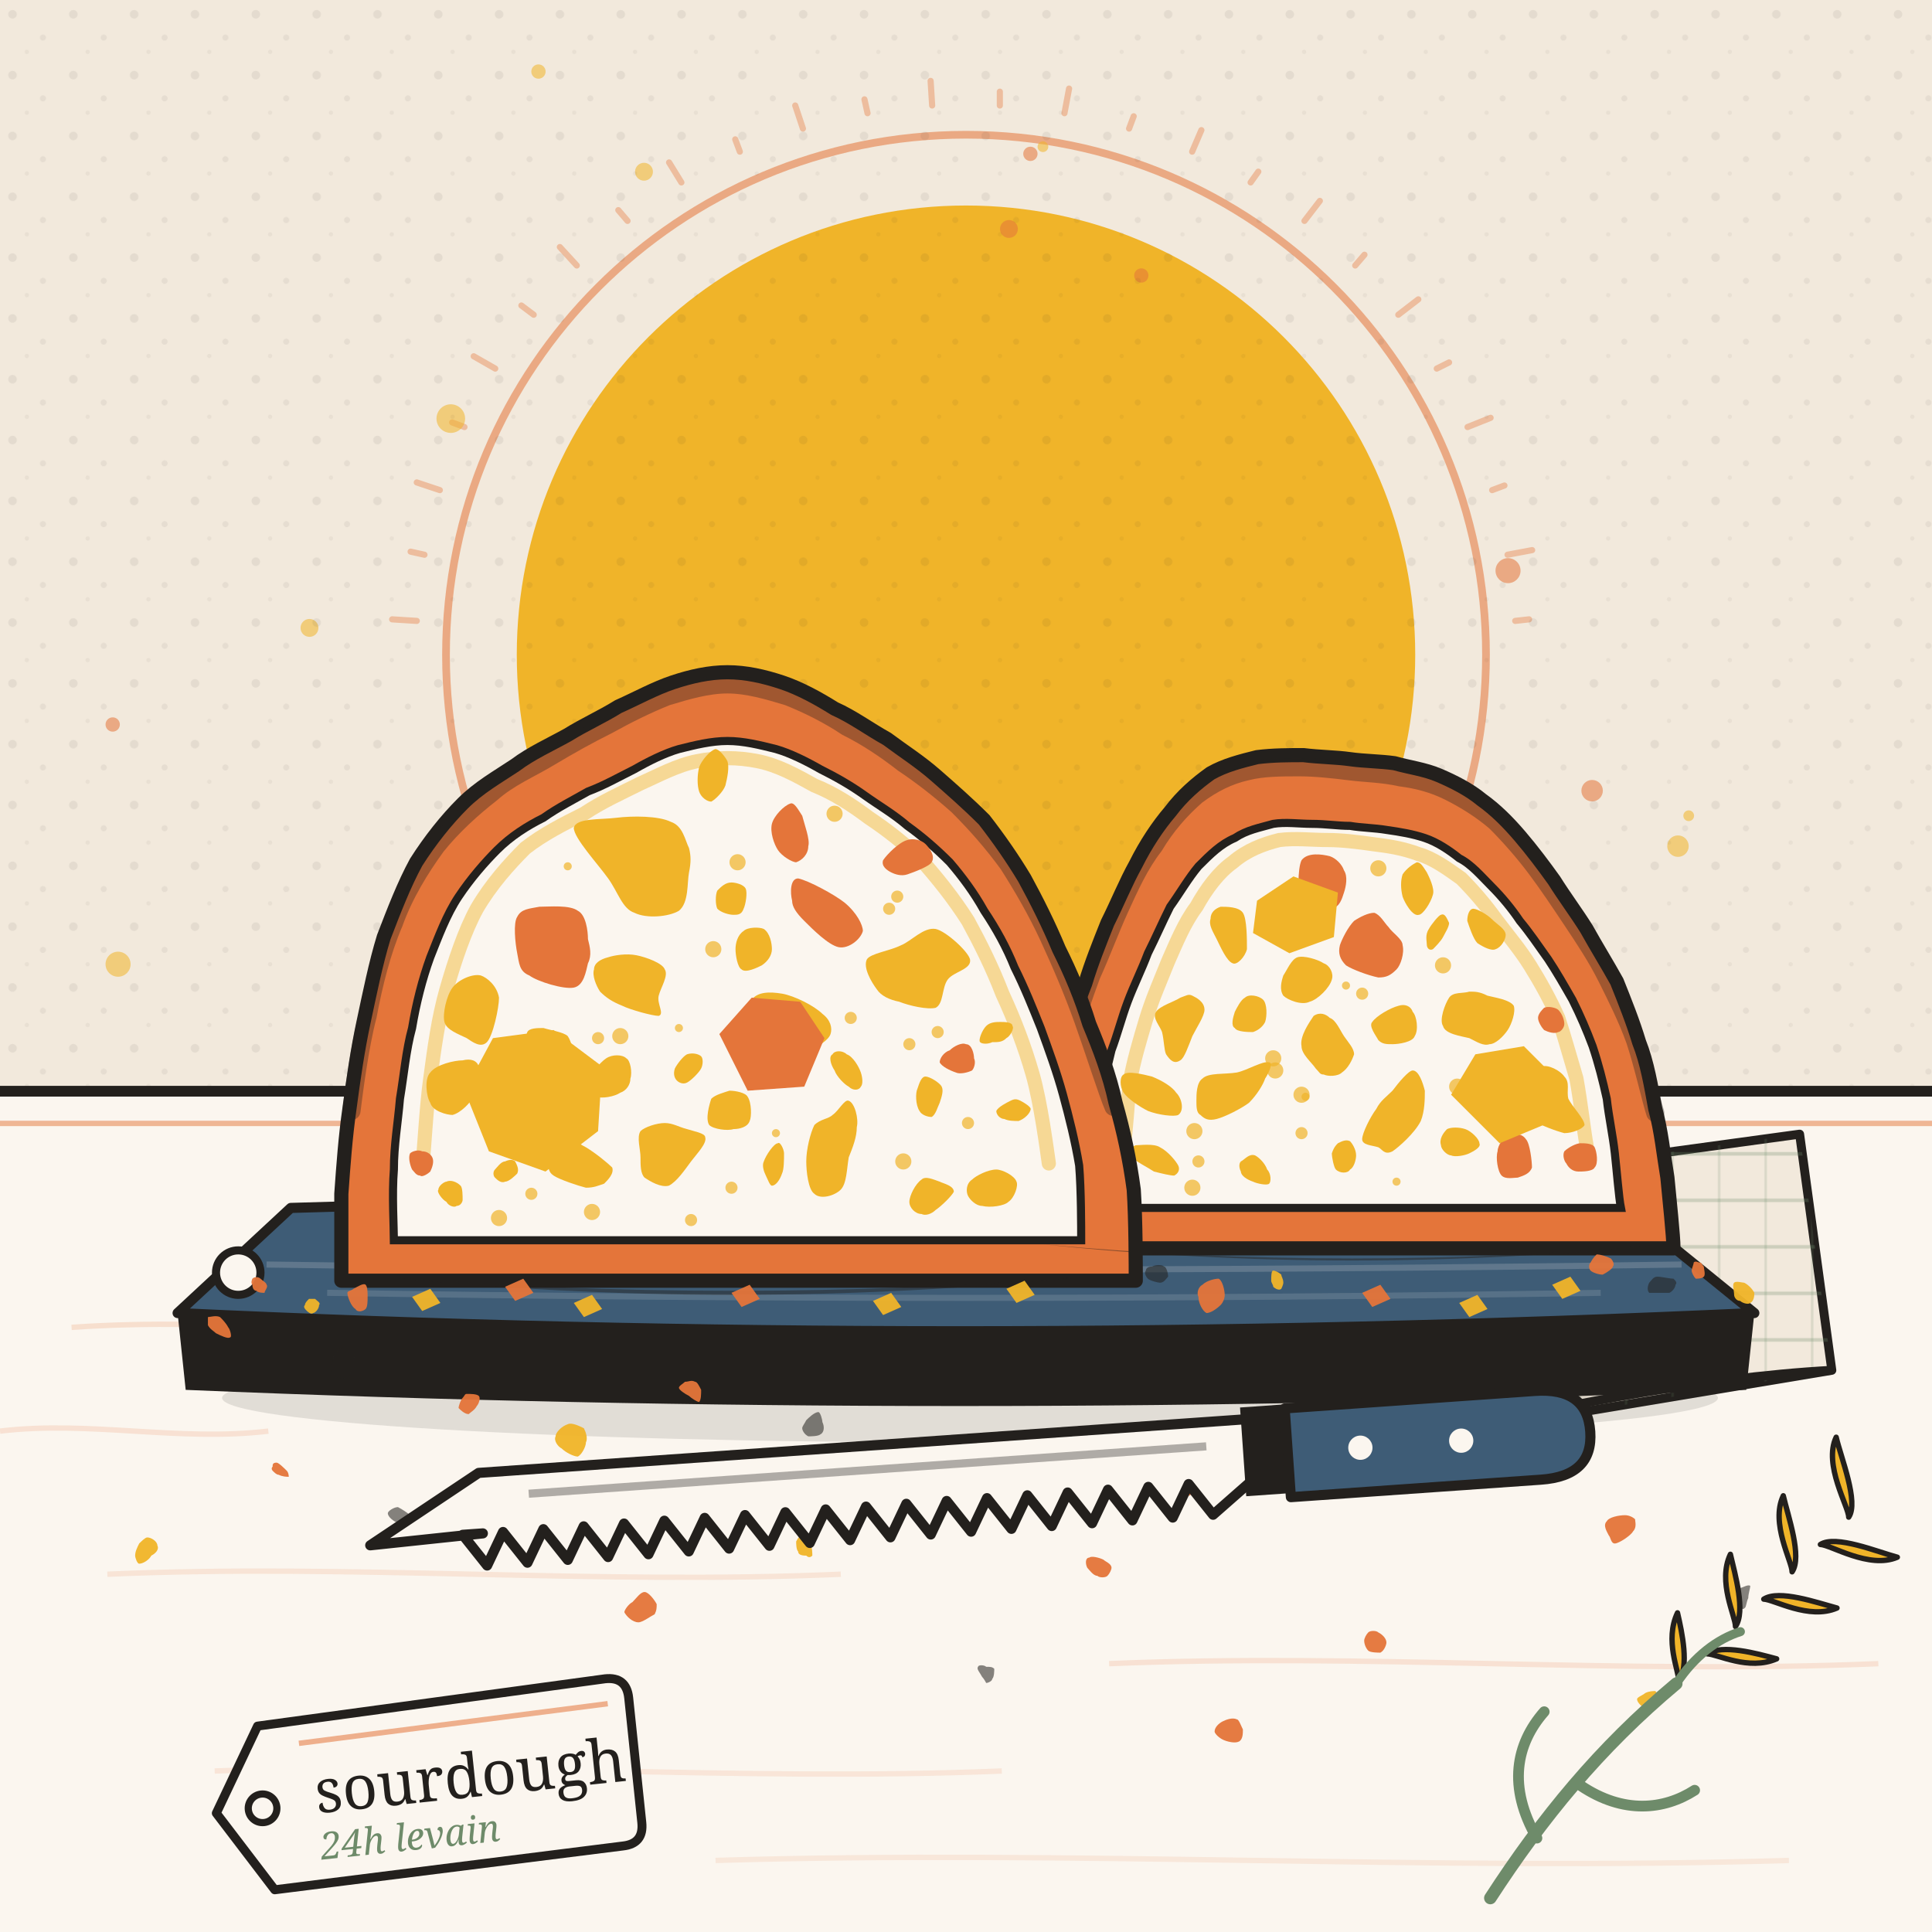
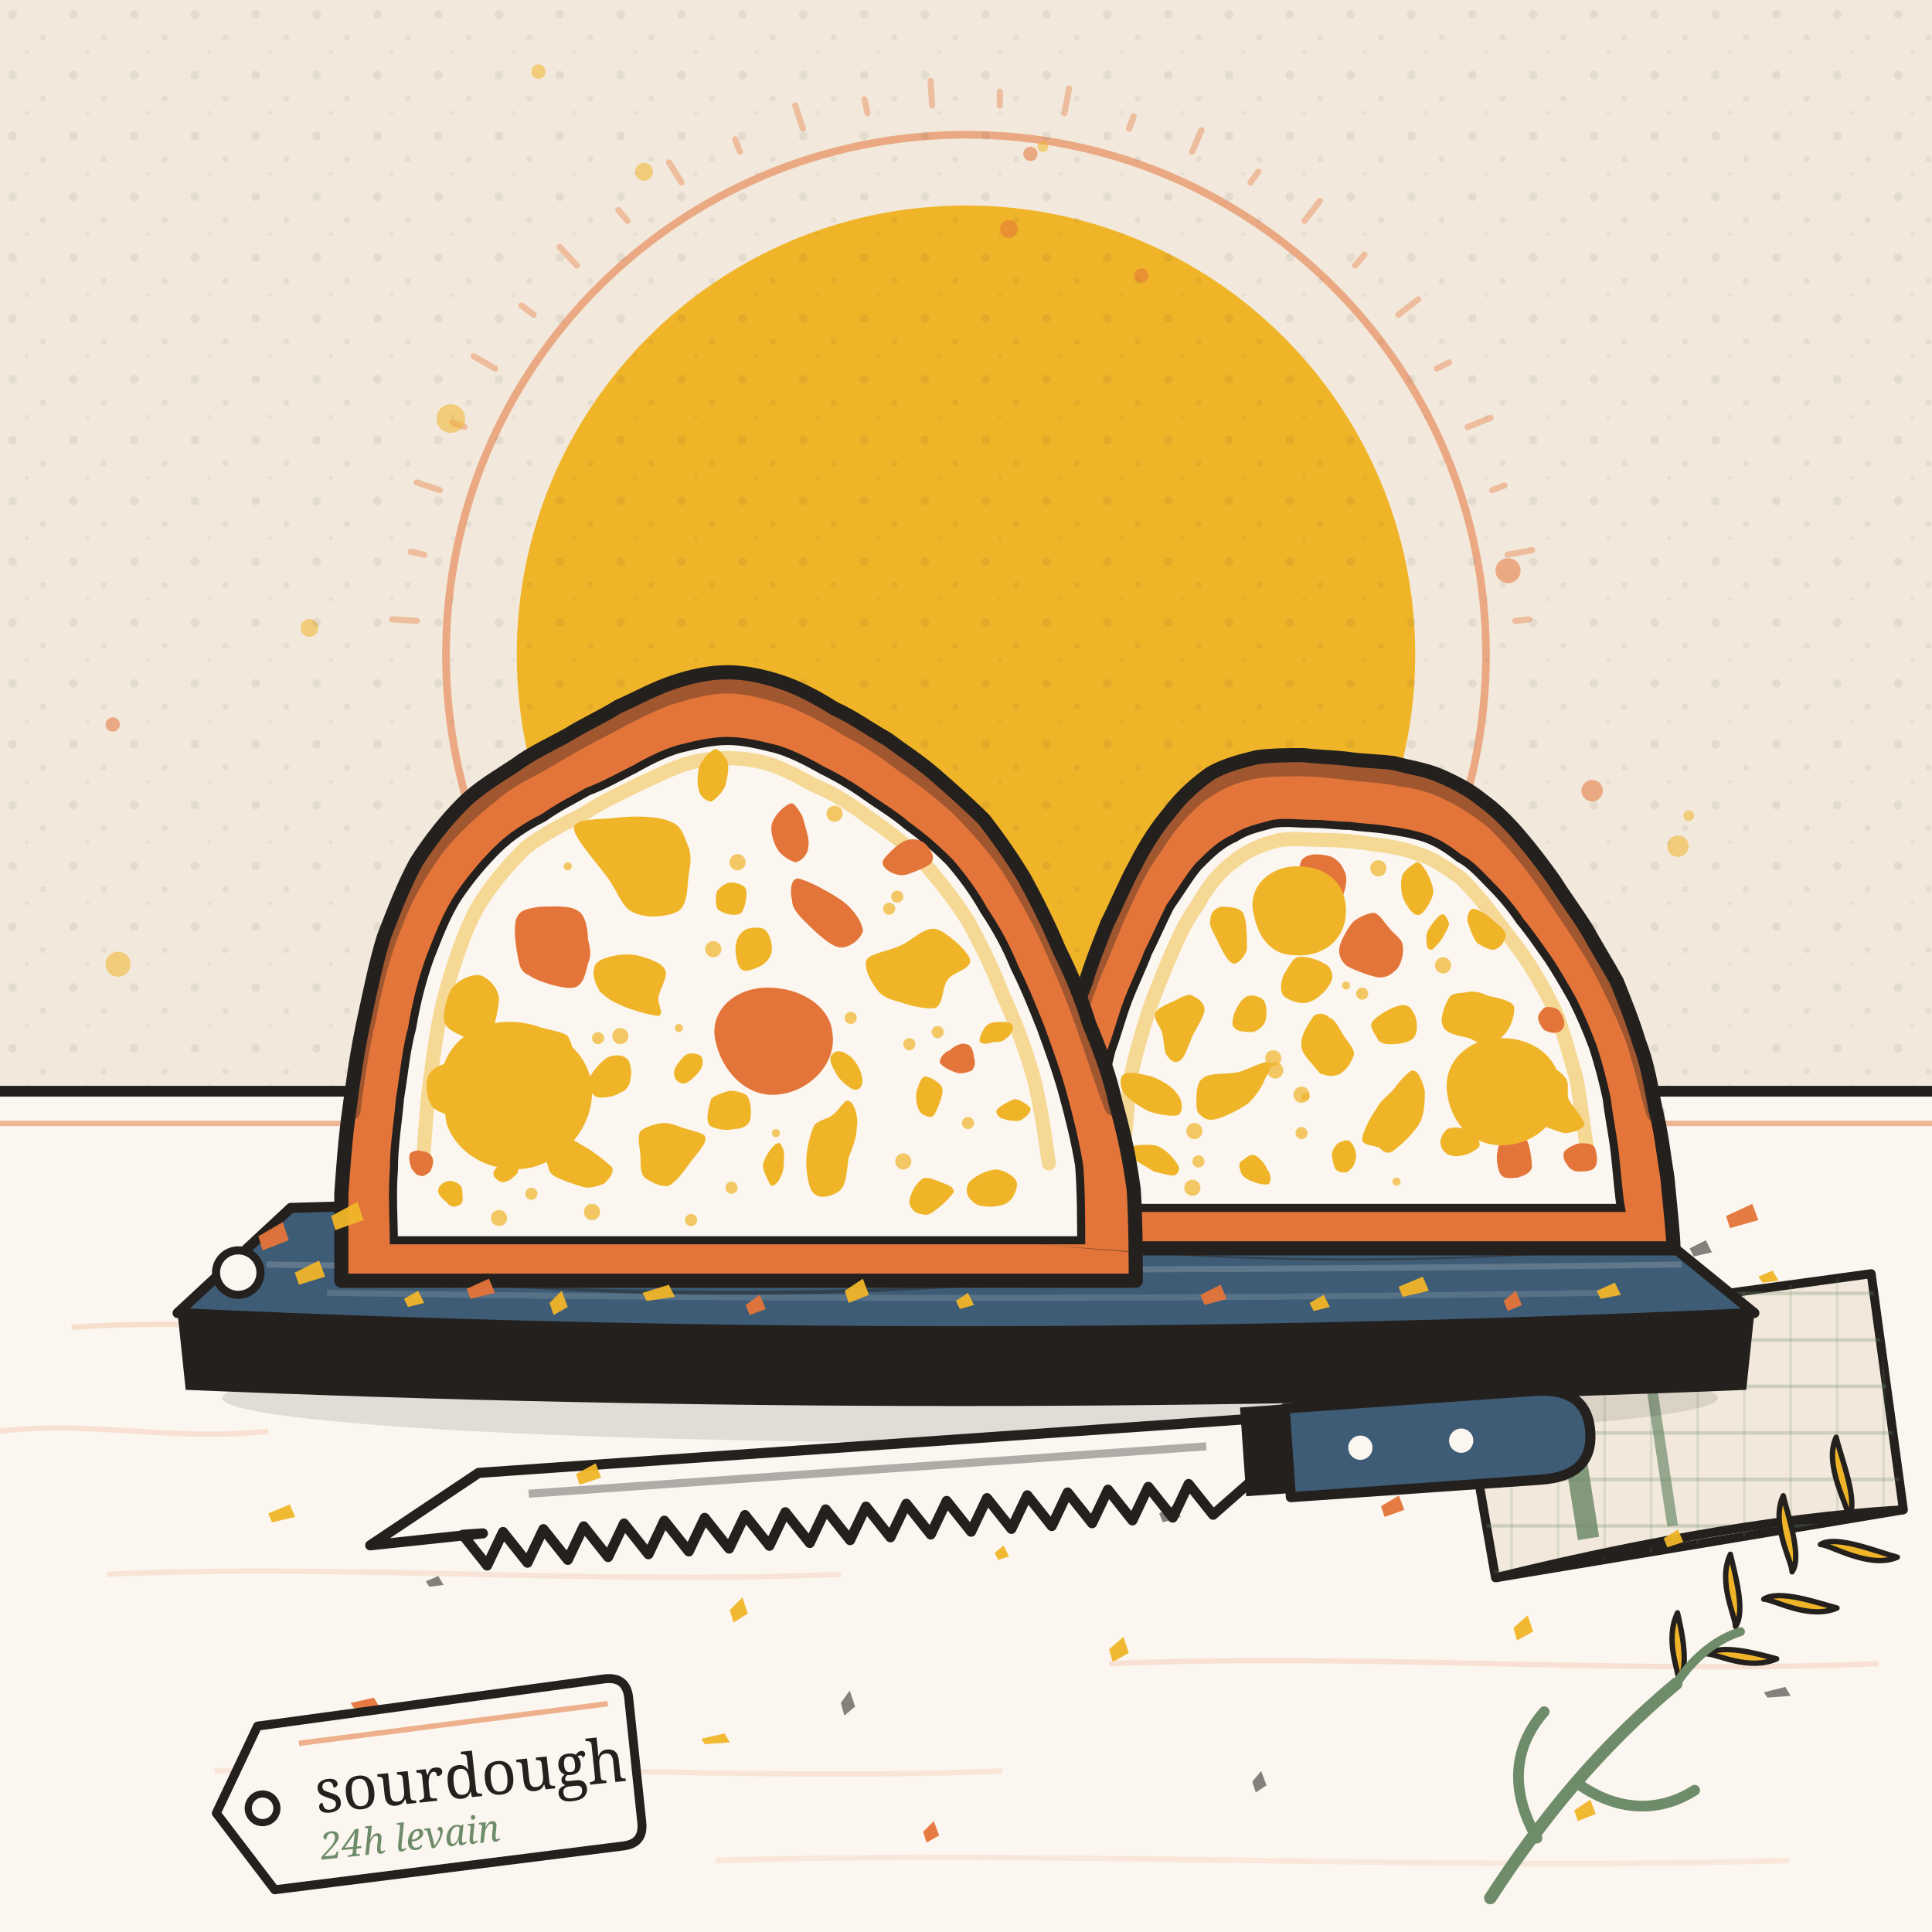
<svg xmlns="http://www.w3.org/2000/svg" viewBox="0 0 1080 1080">
  <defs>
    <pattern id="grain" width="34" height="34" patternUnits="userSpaceOnUse">
      <circle cx="7" cy="8" r="2.4" fill="#23201D" opacity=".07" />
      <circle cx="24" cy="21" r="1.7" fill="#23201D" opacity=".06" />
      <circle cx="15" cy="29" r="1.2" fill="#23201D" opacity=".05" />
    </pattern>
    <pattern id="linen" width="26" height="26" patternUnits="userSpaceOnUse">
      <path d="M0 13h26" stroke="#6E8B6A" stroke-width="2" opacity=".28" />
      <path d="M13 0v26" stroke="#6E8B6A" stroke-width="1.4" opacity=".18" />
    </pattern>
  </defs>
  <rect width="1080" height="1080" fill="#F2E9DC" />
  <g transform="translate(540 366) scale(0.86) translate(-536 -424)">
    <circle cx="536" cy="424" r="292" fill="#F0B429" />
    <circle cx="536" cy="424" r="338" fill="none" stroke="#E4753A" stroke-width="5" opacity=".55" />
    <path d="M179 402L163 401" stroke="#E4753A" stroke-width="4" stroke-linecap="round" opacity=".38" />
    <path d="M184 359L175 357" stroke="#E4753A" stroke-width="4" stroke-linecap="round" opacity=".38" />
    <path d="M194 317L179 312" stroke="#E4753A" stroke-width="4" stroke-linecap="round" opacity=".38" />
    <path d="M210 276L202 273" stroke="#E4753A" stroke-width="4" stroke-linecap="round" opacity=".38" />
    <path d="M230 238L216 230" stroke="#E4753A" stroke-width="4" stroke-linecap="round" opacity=".38" />
    <path d="M255 203L247 197" stroke="#E4753A" stroke-width="4" stroke-linecap="round" opacity=".38" />
    <path d="M283 171L272 159" stroke="#E4753A" stroke-width="4" stroke-linecap="round" opacity=".38" />
    <path d="M316 142L310 135" stroke="#E4753A" stroke-width="4" stroke-linecap="round" opacity=".38" />
    <path d="M351 117L343 104" stroke="#E4753A" stroke-width="4" stroke-linecap="round" opacity=".38" />
    <path d="M389 97L386 89" stroke="#E4753A" stroke-width="4" stroke-linecap="round" opacity=".38" />
    <path d="M430 82L425 67" stroke="#E4753A" stroke-width="4" stroke-linecap="round" opacity=".38" />
    <path d="M472 72L470 63" stroke="#E4753A" stroke-width="4" stroke-linecap="round" opacity=".38" />
    <path d="M514 67L513 51" stroke="#E4753A" stroke-width="4" stroke-linecap="round" opacity=".38" />
    <path d="M558 67L558 58" stroke="#E4753A" stroke-width="4" stroke-linecap="round" opacity=".38" />
    <path d="M600 72L603 56" stroke="#E4753A" stroke-width="4" stroke-linecap="round" opacity=".38" />
    <path d="M642 82L645 74" stroke="#E4753A" stroke-width="4" stroke-linecap="round" opacity=".38" />
    <path d="M683 97L689 83" stroke="#E4753A" stroke-width="4" stroke-linecap="round" opacity=".38" />
    <path d="M721 117L726 110" stroke="#E4753A" stroke-width="4" stroke-linecap="round" opacity=".38" />
    <path d="M756 142L766 129" stroke="#E4753A" stroke-width="4" stroke-linecap="round" opacity=".38" />
    <path d="M789 171L795 164" stroke="#E4753A" stroke-width="4" stroke-linecap="round" opacity=".38" />
    <path d="M817 203L830 193" stroke="#E4753A" stroke-width="4" stroke-linecap="round" opacity=".38" />
    <path d="M842 238L850 234" stroke="#E4753A" stroke-width="4" stroke-linecap="round" opacity=".38" />
    <path d="M862 276L877 270" stroke="#E4753A" stroke-width="4" stroke-linecap="round" opacity=".38" />
    <path d="M878 317L886 314" stroke="#E4753A" stroke-width="4" stroke-linecap="round" opacity=".38" />
    <path d="M888 359L904 356" stroke="#E4753A" stroke-width="4" stroke-linecap="round" opacity=".38" />
    <path d="M893 402L902 401" stroke="#E4753A" stroke-width="4" stroke-linecap="round" opacity=".38" />
  </g>
  <circle cx="576" cy="86" r="4" fill="#E4753A" opacity=".55" />
  <circle cx="938" cy="473" r="6" fill="#F0B429" opacity=".55" />
  <circle cx="360" cy="96" r="5" fill="#F0B429" opacity=".55" />
  <circle cx="638" cy="154" r="4" fill="#E4753A" opacity=".55" />
  <circle cx="890" cy="442" r="6" fill="#E4753A" opacity=".55" />
  <circle cx="66" cy="539" r="7" fill="#F0B429" opacity=".55" />
  <circle cx="63" cy="405" r="4" fill="#E4753A" opacity=".55" />
  <circle cx="944" cy="456" r="3" fill="#F0B429" opacity=".55" />
  <circle cx="252" cy="234" r="8" fill="#F0B429" opacity=".55" />
  <circle cx="843" cy="319" r="7" fill="#E4753A" opacity=".55" />
  <circle cx="301" cy="40" r="4" fill="#F0B429" opacity=".55" />
  <circle cx="564" cy="128" r="5" fill="#E4753A" opacity=".55" />
  <circle cx="787" cy="638" r="7" fill="#E4753A" opacity=".55" />
  <circle cx="583" cy="82" r="3" fill="#F0B429" opacity=".55" />
  <circle cx="173" cy="351" r="5" fill="#F0B429" opacity=".55" />
  <rect width="1080" height="1080" fill="url(#grain)" />
  <rect x="0" y="610" width="1080" height="470" fill="#FBF6EF" />
  <path d="M0 610 H1080" stroke="#23201D" stroke-width="6" />
  <path d="M0 628 H1080" stroke="#E4753A" stroke-width="3" opacity=".5" />
  <path d="M40 742C126 736 213 748 300 742" stroke="#E4753A" stroke-width="3" fill="none" opacity="0.18" />
  <path d="M0 800C50 794 100 806 150 800" stroke="#E4753A" stroke-width="3" fill="none" opacity="0.16" />
  <path d="M60 880C196 874 333 886 470 880" stroke="#E4753A" stroke-width="3" fill="none" opacity="0.14" />
  <path d="M620 930C763 924 906 936 1050 930" stroke="#E4753A" stroke-width="3" fill="none" opacity="0.16" />
  <path d="M120 990C266 984 413 996 560 990" stroke="#E4753A" stroke-width="3" fill="none" opacity="0.13" />
  <path d="M400 1040C600 1034 800 1046 1000 1040" stroke="#E4753A" stroke-width="3" fill="none" opacity="0.12" />
-   <g transform="translate(-40 -96)">
+   <g transform="translate(0 -18)">
    <path d="M812 762 L1046 730 L1064 862 L836 900 Z" fill="#F2E9DC" stroke="#23201D" stroke-width="5" stroke-linejoin="round" />
    <path d="M812 762 L1046 730 L1064 862 L836 900 Z" fill="url(#linen)" />
    <path d="M868 752 L888 878" stroke="#6E8B6A" stroke-width="12" opacity=".85" />
    <path d="M916 745 L935 871" stroke="#6E8B6A" stroke-width="6" opacity=".7" />
    <path d="M836 900 C900 884 990 866 1064 862" fill="none" stroke="#23201D" stroke-width="5" />
  </g>
  <g transform="translate(-77 -170) scale(1.13)">
    <ellipse cx="548" cy="842" rx="370" ry="22" fill="#23201D" opacity=".12" />
    <path d="M156 800 L212 748 Q540 738 872 748 L936 800 Q540 818 156 800 Z" fill="#3E5C76" stroke="#23201D" stroke-width="5" stroke-linejoin="round" />
    <path d="M156 800 Q540 818 936 800 L932 838 Q540 854 160 838 Z" fill="#23201D" />
    <path d="M250 762 Q540 767 830 762" stroke="#FBF6EF" stroke-width="3" fill="none" opacity="0.22" />
    <path d="M200 776 Q550 781 900 776" stroke="#FBF6EF" stroke-width="3" fill="none" opacity="0.18" />
    <path d="M230 790 Q545 795 860 790" stroke="#FBF6EF" stroke-width="3" fill="none" opacity="0.14" />
    <circle cx="186" cy="780" r="11" fill="#FBF6EF" stroke="#23201D" stroke-width="4" />
    <path d="M896 768C896 762 894 744 893 733C891 721 890 710 887 699C885 688 883 676 879 666C876 656 872 646 868 636C863 627 858 619 853 610C848 602 842 594 837 586C832 579 826 571 820 564C814 557 808 551 801 546C795 541 787 537 780 534C773 531 765 530 758 528C751 527 743 527 736 526C729 525 721 525 713 524C706 524 698 524 690 525C682 527 674 529 667 533C660 538 653 544 647 552C641 559 635 568 630 578C625 587 621 597 616 607C612 617 608 627 605 637C601 647 598 657 595 668C593 679 590 690 589 701C587 712 586 723 586 734C585 746 584 762 584 768Z" fill="#E4753A" stroke="#23201D" stroke-width="7" stroke-linejoin="round" />
    <path d="M887 701C885 695 881 677 877 665C873 654 868 644 863 634C858 624 852 615 846 606C840 597 834 588 828 580C822 572 815 564 808 557C801 551 793 546 785 542C777 538 769 536 761 535C752 533 744 533 736 532C728 531 719 530 711 530C702 530 693 530 685 532C676 534 668 538 660 544C652 551 645 559 639 569C632 578 627 589 622 600C617 611 613 622 608 633C604 644 600 655 597 667C594 679 591 697 589 703" fill="none" stroke="#23201D" stroke-width="9" stroke-linecap="round" opacity=".35" />
    <path d="M870 748C869 743 868 730 867 721C866 712 864 703 863 694C861 685 859 677 856 668C853 660 850 653 846 645C842 638 838 631 834 625C829 618 825 612 820 606C816 600 811 594 806 589C801 584 796 578 790 575C785 571 779 567 773 565C767 563 761 562 754 561C748 560 742 560 736 559C730 559 724 558 717 558C711 558 704 557 698 558C691 560 685 561 679 565C672 568 667 573 661 579C656 585 652 592 647 599C643 607 640 614 636 622C633 630 629 638 626 646C623 654 621 662 618 670C616 678 614 687 613 695C612 704 611 713 610 722C610 730 609 744 609 748Z" fill="#FBF6EF" stroke="#23201D" stroke-width="4" />
    <path d="M853 717C852 712 850 695 848 684C845 674 842 663 839 654C835 645 830 636 825 628C820 620 814 613 808 605C803 598 797 591 791 585C784 580 777 575 770 573C762 570 755 569 747 568C740 567 732 566 725 566C717 566 709 565 701 566C693 568 685 571 678 577C671 582 665 590 660 599C654 607 650 617 646 626C642 636 638 645 635 655C632 665 629 675 627 686C626 696 625 712 624 718" fill="none" stroke="#F0B429" stroke-width="7" stroke-linecap="round" opacity=".45" />
    <path d="M757 690C760 686 765 680 767 680C770 680 772 686 773 690C773 694 773 700 771 705C768 711 760 718 757 720C753 722 752 719 750 718C747 717 742 717 742 714C742 711 746 703 749 699C751 695 754 693 757 690Z" fill="#F0B429" />
    <path d="M686 696C682 699 674 703 670 704C666 705 664 704 662 702C660 701 660 698 660 695C660 692 660 686 663 684C666 681 674 682 680 681C685 680 693 675 696 676C698 676 696 681 694 684C693 687 690 692 686 696Z" fill="#F0B429" />
    <path d="M732 681C730 683 725 683 723 682C721 682 721 681 719 679C717 676 712 672 712 668C711 663 716 656 718 653C721 651 724 652 726 654C729 655 731 660 733 663C735 666 738 669 738 672C737 675 735 679 732 681Z" fill="#F0B429" />
    <path d="M738 606C741 604 745 602 748 602C751 603 753 607 755 609C757 612 762 615 762 618C763 622 761 628 759 630C756 633 754 634 750 634C745 633 737 630 734 628C731 625 730 622 731 618C732 615 735 609 738 606Z" fill="#E4753A" />
    <path d="M795 641C798 641 800 641 804 643C808 644 815 645 817 648C818 651 816 657 814 660C812 663 808 667 805 667C802 668 799 666 795 664C791 663 783 662 782 658C780 655 783 647 785 644C787 641 792 642 795 641Z" fill="#F0B429" />
    <path d="M643 661C642 658 638 654 640 651C642 648 649 646 652 644C655 643 656 642 658 643C660 644 664 646 664 650C664 653 660 659 658 663C656 668 654 674 652 675C649 677 647 675 645 672C644 670 644 665 643 661Z" fill="#F0B429" />
    <path d="M842 711C838 710 830 707 827 705C824 702 825 700 825 697C824 694 823 690 824 686C825 683 828 678 831 678C834 677 840 680 842 683C845 686 843 690 844 694C846 698 852 704 852 707C851 709 846 711 842 711Z" fill="#F0B429" />
    <path d="M624 682C626 680 634 682 638 683C643 685 648 688 650 691C653 694 654 700 651 702C649 703 641 702 636 700C632 698 626 694 624 691C622 688 622 683 624 682Z" fill="#F0B429" />
    <path d="M733 581C735 584 734 589 733 592C732 595 731 599 727 600C724 601 715 602 712 598C710 594 710 580 712 576C715 572 722 573 726 574C729 575 732 578 733 581Z" fill="#E4753A" />
    <path d="M683 602C685 605 685 615 685 620C684 624 680 628 678 627C675 626 672 619 670 615C668 611 666 608 667 605C667 602 669 600 672 599C675 599 681 599 683 602Z" fill="#F0B429" />
    <path d="M703 633C705 630 707 625 710 624C713 623 720 625 723 627C726 628 728 632 727 635C726 639 720 645 716 646C712 648 705 645 703 643C701 640 702 636 703 633Z" fill="#F0B429" />
    <path d="M768 663C767 666 760 667 757 667C754 667 752 667 750 665C749 663 745 658 747 656C749 653 756 649 760 648C763 647 766 648 767 651C769 653 770 660 768 663Z" fill="#F0B429" />
    <path d="M762 583C764 580 767 578 769 577C771 577 772 579 774 582C775 584 778 590 777 593C776 597 772 603 770 603C767 604 763 597 762 594C761 590 761 586 762 583Z" fill="#F0B429" />
    <path d="M826 728C825 731 822 732 819 733C817 733 813 734 811 732C809 730 808 723 809 720C809 717 812 713 814 712C817 711 821 711 823 714C825 716 826 725 826 728Z" fill="#E4753A" />
    <path d="M781 717C780 714 782 711 784 709C786 708 790 708 793 709C796 710 800 714 800 716C801 718 797 720 795 721C793 722 788 723 786 722C784 722 781 719 781 717Z" fill="#F0B429" />
    <path d="M651 727C652 729 651 731 649 732C647 732 643 731 639 730C636 728 630 725 628 723C627 721 627 718 630 717C632 717 639 716 642 718C646 720 650 725 651 727Z" fill="#F0B429" />
    <path d="M813 613C813 615 811 619 808 620C806 621 802 619 799 617C797 615 795 609 794 606C794 603 795 600 797 600C799 600 804 603 806 605C809 608 813 610 813 613Z" fill="#F0B429" />
    <path d="M688 661C686 661 680 661 679 659C677 658 678 654 679 651C680 649 682 645 684 644C686 642 691 643 693 645C695 647 695 653 694 656C693 658 691 660 688 661Z" fill="#F0B429" />
    <path d="M850 716C852 716 856 716 857 718C858 720 859 726 857 728C856 730 851 730 849 730C846 730 844 728 843 726C842 725 841 722 842 720C844 718 848 716 850 716Z" fill="#E4753A" />
    <path d="M736 729C735 731 731 731 729 729C728 728 727 723 727 721C728 718 729 717 730 716C732 715 734 714 736 715C737 716 739 719 739 722C739 724 738 728 736 729Z" fill="#F0B429" />
    <path d="M807 675C809 674 811 675 812 676C814 678 815 682 815 684C815 686 813 687 811 687C809 688 806 689 804 687C802 686 800 681 801 679C801 677 805 675 807 675Z" fill="#F0B429" />
    <path d="M688 735C685 734 682 732 682 730C681 728 681 726 682 725C684 724 686 721 689 722C691 723 694 726 695 729C697 731 697 735 696 736C695 737 690 736 688 735Z" fill="#F0B429" />
    <path d="M703 612C701 612 698 610 697 609C696 607 696 603 697 601C697 600 701 601 703 601C705 601 708 602 709 603C710 605 710 607 708 609C707 610 704 612 703 612Z" fill="#F0B429" />
    <path d="M832 660C831 659 829 656 829 654C829 652 831 650 832 649C834 648 838 649 839 650C841 652 842 655 842 657C842 659 840 661 839 661C837 662 834 661 832 660Z" fill="#E4753A" />
    <path d="M774 618C774 616 773 613 775 610C776 608 780 603 781 603C783 602 784 605 785 607C785 609 783 612 782 614C781 616 778 619 777 620C775 621 774 619 774 618Z" fill="#F0B429" />
    <circle cx="698" cy="674" r="4" fill="#F0B429" opacity=".7" />
    <circle cx="699" cy="680" r="4" fill="#F0B429" opacity=".7" />
    <circle cx="659" cy="710" r="4" fill="#F0B429" opacity=".7" />
    <circle cx="712" cy="711" r="3" fill="#F0B429" opacity=".7" />
    <circle cx="782" cy="628" r="4" fill="#F0B429" opacity=".7" />
    <circle cx="658" cy="738" r="4" fill="#F0B429" opacity=".7" />
    <circle cx="734" cy="638" r="2" fill="#F0B429" opacity=".7" />
    <circle cx="742" cy="642" r="3" fill="#F0B429" opacity=".7" />
    <circle cx="750" cy="580" r="4" fill="#F0B429" opacity=".7" />
    <circle cx="712" cy="692" r="4" fill="#F0B429" opacity=".7" />
    <circle cx="714" cy="693" r="2" fill="#F0B429" opacity=".7" />
    <circle cx="759" cy="735" r="2" fill="#F0B429" opacity=".7" />
    <circle cx="789" cy="688" r="4" fill="#F0B429" opacity=".7" />
    <circle cx="661" cy="725" r="3" fill="#F0B429" opacity=".7" />
    <path d="M630 784C630 777 630 754 629 739C627 724 624 710 620 696C617 682 612 669 607 657C603 644 598 632 592 620C587 608 581 596 575 585C569 575 562 565 555 556C547 548 539 541 531 534C523 527 515 522 507 516C498 511 490 505 481 501C473 496 464 491 455 488C446 485 437 483 428 483C419 483 410 485 401 488C392 491 383 496 374 500C366 505 357 509 349 514C340 519 331 523 323 529C314 535 305 540 297 548C289 556 281 566 274 577C268 588 263 601 258 614C254 627 251 642 248 656C245 670 243 684 241 699C239 713 238 727 237 741C237 756 237 777 237 784Z" fill="#E4753A" stroke="#23201D" stroke-width="7" stroke-linejoin="round" />
    <path d="M619 698C616 691 609 669 604 655C599 641 593 627 587 614C581 601 574 589 567 578C559 567 551 558 542 549C533 541 524 534 515 528C506 521 497 515 487 510C478 504 468 499 458 495C448 492 438 489 428 489C418 489 408 492 398 495C388 499 378 504 369 509C359 514 350 519 340 525C330 531 320 535 311 543C302 550 292 559 284 569C276 580 268 593 263 607C257 621 253 637 250 653C246 668 243 692 242 700" fill="none" stroke="#23201D" stroke-width="9" stroke-linecap="round" opacity=".35" />
    <path d="M603 764C603 758 603 739 602 727C600 715 597 703 594 692C591 681 587 670 583 659C579 649 575 639 570 629C566 619 561 610 555 601C550 592 544 584 538 577C531 570 524 564 517 559C510 553 503 549 496 544C489 539 482 535 474 531C467 527 459 523 452 521C444 519 436 517 428 517C420 517 412 519 404 521C397 523 389 527 382 531C374 535 367 539 359 542C352 546 344 550 337 555C329 559 321 564 314 571C308 577 301 585 295 594C289 603 285 614 281 624C277 635 274 647 272 659C269 670 268 682 266 694C265 706 263 717 263 729C262 741 263 758 263 764Z" fill="#FBF6EF" stroke="#23201D" stroke-width="4" />
    <path d="M587 726C586 719 583 696 579 682C575 668 570 655 564 642C559 629 553 617 547 606C540 595 532 585 524 576C516 568 507 561 498 555C490 549 481 543 471 539C462 534 453 529 443 527C433 525 423 525 413 527C403 529 394 534 385 538C375 543 366 547 357 553C347 558 337 563 328 570C320 578 311 588 304 600C298 611 293 626 289 640C285 654 283 669 281 684C279 698 278 720 277 728" fill="none" stroke="#F0B429" stroke-width="7" stroke-linecap="round" opacity=".45" />
    <path d="M400 557C406 559 407 566 409 570C410 574 410 577 409 582C408 587 409 597 404 601C399 604 388 605 382 602C376 600 374 592 369 585C364 578 352 565 352 560C353 555 365 556 373 555C381 554 394 554 400 557Z" fill="#F0B429" />
    <path d="M497 625C499 622 508 621 514 618C519 616 525 609 531 610C536 611 547 621 548 625C549 630 540 631 537 635C534 639 535 647 531 649C527 650 518 648 513 646C508 645 504 643 502 640C499 636 495 629 497 625Z" fill="#F0B429" />
    <path d="M479 662C478 665 473 668 469 670C465 673 460 676 455 675C449 675 439 672 436 669C433 667 436 664 437 660C437 656 436 648 440 645C443 641 449 641 455 642C461 643 471 648 475 652C479 655 480 659 479 662Z" fill="#F0B429" />
    <path d="M354 601C358 603 359 611 359 615C360 619 361 623 359 627C358 631 357 638 352 639C347 640 334 636 330 633C325 631 325 627 324 622C323 617 322 607 324 604C326 600 330 600 335 599C340 599 350 598 354 601Z" fill="#E4753A" />
    <path d="M376 648C371 646 368 644 365 641C363 638 361 633 362 630C362 627 365 625 369 624C372 623 378 622 383 623C388 624 396 627 397 630C399 633 395 639 394 643C393 647 397 652 394 653C391 653 380 650 376 648Z" fill="#F0B429" />
    <path d="M471 741C468 739 467 730 467 725C467 719 469 711 471 707C474 704 478 704 480 702C483 700 486 694 488 695C491 696 493 704 492 708C492 713 490 718 488 723C487 729 487 736 484 739C481 742 474 744 471 741Z" fill="#F0B429" />
    <path d="M358 738C354 737 345 734 342 732C339 730 340 728 338 724C336 720 329 713 330 710C331 708 339 710 344 711C349 712 354 716 358 718C363 721 369 726 371 728C372 731 369 734 367 736C364 737 362 738 358 738Z" fill="#F0B429" />
    <path d="M408 709C411 710 417 711 417 713C418 716 413 721 410 725C407 729 403 735 399 737C395 738 390 735 387 733C385 731 385 727 385 723C385 719 383 713 385 710C387 708 393 706 397 706C401 706 404 708 408 709Z" fill="#F0B429" />
    <path d="M460 596C459 592 459 585 463 585C468 586 481 593 486 597C492 602 495 608 495 611C494 615 488 620 483 619C478 618 470 610 466 606C462 602 460 599 460 596Z" fill="#E4753A" />
    <path d="M309 666C306 669 302 666 299 664C295 662 289 660 288 656C287 652 289 643 292 639C295 635 302 632 306 633C309 634 314 638 315 644C315 649 312 663 309 666Z" fill="#F0B429" />
    <path d="M303 692C301 696 296 701 292 702C289 702 282 700 281 696C279 693 278 684 281 681C284 677 293 675 297 675C301 674 304 675 305 678C306 681 305 688 303 692Z" fill="#F0B429" />
    <path d="M414 542C413 539 413 534 414 530C415 527 419 522 422 521C424 521 427 525 428 527C429 530 428 535 427 539C426 542 422 546 420 547C418 547 415 545 414 542Z" fill="#F0B429" />
    <path d="M432 620C432 617 433 613 436 611C438 609 444 609 446 610C449 612 450 617 450 620C450 623 448 626 445 628C443 629 437 632 435 630C433 629 432 623 432 620Z" fill="#F0B429" />
    <path d="M462 577C460 577 455 574 453 571C451 568 449 562 450 558C451 554 456 549 459 548C461 547 463 551 465 554C466 558 469 566 468 569C468 573 465 576 462 577Z" fill="#E4753A" />
    <path d="M554 747C551 747 548 744 547 742C546 740 546 736 549 734C551 732 557 729 561 729C564 729 570 732 571 735C572 737 570 743 567 745C565 747 558 748 554 747Z" fill="#F0B429" />
    <path d="M419 707C417 704 419 697 420 694C422 692 426 691 429 690C432 690 437 691 438 693C440 696 440 703 439 705C438 708 434 709 431 709C428 710 421 709 419 707Z" fill="#F0B429" />
    <path d="M378 674C380 675 381 681 380 684C380 687 378 690 375 691C372 693 366 694 363 693C361 692 358 688 359 685C360 682 365 676 368 674C371 672 376 672 378 674Z" fill="#F0B429" />
    <path d="M351 673C350 675 346 676 343 676C339 675 334 673 331 671C329 668 328 663 329 661C330 659 334 659 337 659C340 660 347 661 349 663C351 666 352 671 351 673Z" fill="#F0B429" />
    <path d="M529 577C528 579 520 582 517 583C514 584 511 583 509 582C507 581 504 579 505 576C507 573 513 567 517 566C520 565 524 566 526 568C528 570 531 574 529 577Z" fill="#E4753A" />
    <path d="M524 751C521 751 518 748 518 745C518 742 521 736 524 734C526 732 530 734 533 735C535 736 540 737 540 740C539 742 534 747 531 749C529 751 526 752 524 751Z" fill="#F0B429" />
    <path d="M494 688C493 690 490 690 488 688C486 687 482 683 481 680C479 677 478 673 480 672C481 670 485 670 487 672C490 673 493 678 494 681C495 684 495 687 494 688Z" fill="#F0B429" />
    <path d="M431 603C429 603 425 602 423 600C422 598 422 593 423 591C425 589 427 587 430 587C432 587 436 588 437 590C438 592 437 598 436 600C435 603 433 603 431 603Z" fill="#F0B429" />
    <path d="M456 721C456 724 456 729 455 731C454 734 452 737 450 737C449 737 448 734 447 732C446 730 445 727 446 725C447 722 451 716 453 716C454 715 456 719 456 721Z" fill="#F0B429" />
    <path d="M533 676C533 674 535 671 538 670C540 668 544 666 546 667C549 667 550 672 550 674C551 676 550 679 549 680C547 681 543 682 541 681C538 680 534 678 533 676Z" fill="#E4753A" />
    <path d="M402 679C403 677 406 673 408 672C411 671 414 672 415 673C416 674 416 677 415 679C414 681 410 685 408 686C406 687 404 686 403 685C402 684 401 682 402 679Z" fill="#F0B429" />
    <path d="M529 703C527 703 524 702 523 700C521 697 521 691 522 689C523 686 524 683 526 683C528 683 533 686 534 688C535 690 534 693 533 696C532 698 531 702 529 703Z" fill="#F0B429" />
    <path d="M559 666C557 667 554 667 553 666C552 665 554 660 556 658C558 656 561 656 563 656C565 656 569 656 569 658C570 659 568 663 566 664C564 666 562 666 559 666Z" fill="#F0B429" />
    <path d="M294 747C293 748 290 747 289 745C287 744 284 740 285 739C285 737 288 735 289 735C291 734 294 735 296 737C297 738 297 742 297 744C297 745 296 747 294 747Z" fill="#F0B429" />
    <path d="M281 730C280 731 277 733 276 732C274 732 273 730 272 729C271 727 270 723 271 721C272 720 275 719 277 720C279 720 281 721 282 723C283 725 282 728 281 730Z" fill="#E4753A" />
    <path d="M568 695C570 694 571 694 573 695C575 696 578 698 578 699C578 701 575 704 572 705C570 705 567 705 565 704C563 704 561 702 561 700C562 698 566 696 568 695Z" fill="#F0B429" />
    <path d="M313 729C314 728 316 725 318 725C320 724 322 724 323 725C324 727 325 729 324 731C323 732 320 735 318 735C316 736 314 734 313 733C312 732 312 730 313 729Z" fill="#F0B429" />
    <circle cx="481" cy="553" r="4" fill="#F0B429" opacity=".7" />
    <circle cx="433" cy="577" r="4" fill="#F0B429" opacity=".7" />
    <circle cx="515" cy="725" r="4" fill="#F0B429" opacity=".7" />
    <circle cx="489" cy="654" r="3" fill="#F0B429" opacity=".7" />
    <circle cx="349" cy="579" r="2" fill="#F0B429" opacity=".7" />
    <circle cx="452" cy="711" r="2" fill="#F0B429" opacity=".7" />
    <circle cx="421" cy="620" r="4" fill="#F0B429" opacity=".7" />
    <circle cx="364" cy="664" r="3" fill="#F0B429" opacity=".7" />
    <circle cx="518" cy="667" r="3" fill="#F0B429" opacity=".7" />
    <circle cx="508" cy="600" r="3" fill="#F0B429" opacity=".7" />
    <circle cx="410" cy="754" r="3" fill="#F0B429" opacity=".7" />
    <circle cx="404" cy="659" r="2" fill="#F0B429" opacity=".7" />
    <circle cx="375" cy="663" r="4" fill="#F0B429" opacity=".7" />
    <circle cx="315" cy="753" r="4" fill="#F0B429" opacity=".7" />
    <circle cx="512" cy="594" r="3" fill="#F0B429" opacity=".7" />
    <circle cx="547" cy="706" r="3" fill="#F0B429" opacity=".7" />
    <circle cx="532" cy="661" r="3" fill="#F0B429" opacity=".7" />
    <circle cx="331" cy="741" r="3" fill="#F0B429" opacity=".7" />
    <circle cx="430" cy="738" r="3" fill="#F0B429" opacity=".7" />
    <circle cx="361" cy="750" r="4" fill="#F0B429" opacity=".7" />
-     <path d="M298 690 L312 664 L342 660 L366 678 L364 710 L338 730 L310 720 Z" fill="#F0B429" />
-     <path d="M424 662 L440 644 L464 646 L476 664 L466 688 L438 690 Z" fill="#E4753A" />
-     <path d="M786 692 L798 672 L822 668 L838 684 L834 706 L810 716 Z" fill="#F0B429" />
-     <path d="M690 596 L708 584 L730 592 L728 614 L706 622 L688 612 Z" fill="#F0B429" />
+     <path d="M287 692C283 674 297 657 318 656C337 655 356 667 360 683C365 702 351 723 331 728C313 732 294 722 289 706Z" fill="#F0B429" />
+     <path d="M422 665C419 651 431 639 448 639C464 639 479 648 480 662C482 677 468 691 452 692C437 693 425 680 422 665Z" fill="#E4753A" />
+     <path d="M784 691C782 676 794 664 811 664C827 664 840 674 840 689C841 705 827 717 811 717C796 717 786 706 784 691Z" fill="#F0B429" />
+     <path d="M688 601C686 589 696 579 710 579C725 579 734 588 734 601C734 615 723 624 709 623C696 623 690 613 688 601Z" fill="#F0B429" />
    <path d="M258 782 Q430 800 606 782 Q430 796 258 782Z" fill="#23201D" opacity=".45" />
    <path d="M584 766 Q736 782 892 766 Q736 780 584 766Z" fill="#23201D" opacity=".45" />
-     <path d="M272 792 L281 788 L286 795 L277 799 Z" fill="#F0B429" opacity=".95" />
-     <path d="M318 787 L327 783 L332 790 L323 794 Z" fill="#E4753A" opacity=".95" />
-     <path d="M352 795 L361 791 L366 798 L357 802 Z" fill="#F0B429" opacity=".95" />
-     <path d="M430 790 L439 786 L444 793 L435 797 Z" fill="#E4753A" opacity=".95" />
-     <path d="M500 794 L509 790 L514 797 L505 801 Z" fill="#F0B429" opacity=".95" />
-     <path d="M566 788 L575 784 L580 791 L571 795 Z" fill="#F0B429" opacity=".95" />
-     <path d="M742 790 L751 786 L756 793 L747 797 Z" fill="#E4753A" opacity=".95" />
-     <path d="M790 795 L799 791 L804 798 L795 802 Z" fill="#F0B429" opacity=".95" />
-     <path d="M836 786 L845 782 L850 789 L841 793 Z" fill="#F0B429" opacity=".95" />
-     <path d="M195 789C194 789 193 788 193 786C192 785 193 783 193 783C194 782 196 782 197 783C198 784 200 785 200 786C201 787 199 789 199 790C198 790 196 790 195 789Z" fill="#E4753A" opacity=".95" />
-     <path d="M221 793C222 793 223 793 224 793C225 794 227 795 226 796C226 798 224 800 223 800C222 801 220 799 220 799C219 798 218 797 219 796C219 795 220 794 221 793Z" fill="#F0B429" opacity=".95" />
-     <path d="M250 792C250 794 250 797 249 798C248 799 245 800 244 798C242 797 240 792 240 790C240 789 242 789 243 788C245 787 248 785 249 786C250 787 250 790 250 792Z" fill="#E4753A" opacity=".95" />
-     <path d="M646 782C645 783 644 785 642 785C641 785 637 784 636 783C635 782 634 780 635 779C635 778 636 777 638 777C640 776 643 776 644 777C645 777 646 780 646 782Z" fill="#23201D" opacity=".55" />
-     <path d="M671 783C673 784 674 789 674 791C674 793 673 795 672 796C670 798 667 800 665 800C663 799 661 795 661 792C660 790 661 787 663 786C665 784 669 783 671 783Z" fill="#E4753A" opacity=".95" />
-     <path d="M702 788C701 789 699 788 698 787C698 786 697 785 697 784C697 782 697 779 698 779C699 779 701 780 702 781C702 782 703 783 703 785C703 786 702 788 702 788Z" fill="#F0B429" opacity=".95" />
-     <path d="M866 777C866 778 863 780 861 781C859 781 856 780 855 779C854 778 854 776 855 775C856 773 857 772 858 771C860 771 863 772 865 773C866 774 867 776 866 777Z" fill="#E4753A" opacity=".95" />
-     <path d="M884 785C885 784 886 782 888 782C890 782 894 783 896 783C897 784 898 785 897 786C897 787 896 789 894 790C892 790 886 790 884 790C883 789 883 787 884 785Z" fill="#23201D" opacity=".55" />
-     <path d="M911 782C910 783 908 783 907 783C906 782 905 780 905 779C905 778 906 776 906 775C907 774 908 775 909 775C910 775 910 776 911 777C911 778 912 781 911 782Z" fill="#E4753A" opacity=".95" />
-     <path d="M926 791C926 789 925 786 926 785C927 784 930 785 931 785C933 786 935 788 936 790C936 791 936 794 934 795C933 796 930 795 929 794C927 794 926 792 926 791Z" fill="#F0B429" opacity=".95" />
-     <path d="M175 810C174 809 172 808 171 806C171 805 171 803 171 802C172 802 175 801 177 802C178 803 180 805 181 807C182 808 183 812 182 812C181 813 177 811 175 810Z" fill="#E4753A" opacity=".95" />
-     <path d="M235 832C234 832 232 829 232 827C232 824 234 819 236 818C238 816 242 815 243 816C244 817 243 823 243 826C242 828 242 830 241 831C240 832 237 833 235 832Z" fill="#23201D" opacity=".55" />
-     <path d="M305 841C306 842 305 845 304 846C303 848 301 849 300 850C298 850 296 848 295 847C295 846 296 843 297 842C298 841 298 840 299 840C301 840 304 840 305 841Z" fill="#E4753A" opacity=".95" />
-     <path d="M343 861C343 859 346 856 349 855C351 854 355 856 357 857C358 859 359 862 358 864C358 866 356 870 354 871C352 871 348 869 346 867C344 866 342 863 343 861Z" fill="#F0B429" opacity=".95" />
-     <path d="M409 841C407 840 404 838 404 837C404 836 406 835 407 834C409 834 410 833 412 834C413 834 414 836 415 838C415 840 415 843 414 844C413 844 410 842 409 841Z" fill="#E4753A" opacity=".95" />
-     <path d="M474 860C473 861 469 861 468 861C466 860 465 858 465 857C465 856 466 855 467 853C468 852 471 849 473 849C474 849 475 853 475 854C476 856 476 859 474 860Z" fill="#23201D" opacity=".55" />
-     <path d="M513 879C514 877 516 872 518 871C520 870 524 872 526 874C529 876 532 880 531 883C531 885 524 888 521 889C518 889 515 888 514 887C512 885 512 882 513 879Z" fill="#E4753A" opacity=".95" />
-     <path d="M601 865C600 866 596 867 595 866C593 866 593 865 593 863C592 862 591 859 592 859C593 858 596 858 597 858C598 858 599 859 599 860C600 861 601 864 601 865Z" fill="#F0B429" opacity=".95" />
-     <path d="M651 876C652 876 655 878 656 879C658 881 660 882 660 884C660 886 658 889 657 890C656 891 653 890 652 889C650 888 648 887 648 885C648 883 650 877 651 876Z" fill="#E4753A" opacity=".95" />
-     <path d="M713 861C711 860 709 858 708 856C706 855 705 853 705 852C706 851 709 852 711 852C714 853 717 854 718 855C718 856 717 857 716 858C715 859 714 861 713 861Z" fill="#23201D" opacity=".55" />
-     <path d="M759 878C759 876 762 875 764 875C766 875 769 876 771 878C773 879 777 881 777 882C777 883 772 884 770 884C768 884 765 884 764 883C762 882 759 879 759 878Z" fill="#E4753A" opacity=".95" />
-     <path d="M820 862C820 861 821 859 822 858C823 858 826 858 827 859C827 860 828 861 828 862C828 863 828 866 827 866C826 867 823 865 822 865C821 864 820 863 820 862Z" fill="#F0B429" opacity=".95" />
-     <path d="M863 903C864 901 869 900 872 900C874 900 876 901 877 902C877 903 878 906 876 908C875 910 869 914 867 914C865 914 865 911 864 910C863 908 861 905 863 903Z" fill="#E4753A" opacity=".95" />
-     <path d="M933 941C932 943 932 946 931 946C931 947 928 946 927 944C926 943 925 940 925 938C925 937 927 937 929 936C930 936 933 934 934 935C934 936 933 939 933 941Z" fill="#23201D" opacity=".55" />
-     <path d="M618 926C618 927 617 929 616 930C615 931 612 931 611 930C609 930 607 927 606 926C605 924 605 921 607 921C608 920 612 921 614 922C615 923 618 924 618 926Z" fill="#E4753A" opacity=".95" />
-     <path d="M462 913C463 911 464 910 465 910C466 910 469 912 469 914C470 916 470 919 470 920C469 921 468 921 467 920C466 920 463 920 463 918C462 917 462 914 462 913Z" fill="#F0B429" opacity=".95" />
-     <path d="M381 943C383 941 385 938 387 938C389 938 392 942 393 944C393 946 393 947 392 949C390 950 386 953 384 953C381 953 378 950 377 948C377 947 379 944 381 943Z" fill="#E4753A" opacity=".95" />
-     <path d="M273 904C273 905 271 906 269 906C268 906 266 905 265 904C263 903 260 901 260 899C260 898 263 896 265 896C267 897 270 899 271 900C273 901 273 903 273 904Z" fill="#23201D" opacity=".55" />
-     <path d="M203 876C203 875 203 874 205 874C206 874 209 877 210 878C211 879 211 881 211 881C210 881 208 881 206 880C205 880 204 879 203 878C203 878 202 877 203 876Z" fill="#E4753A" opacity=".95" />
-     <path d="M137 914C138 913 140 911 141 911C143 911 146 913 146 915C147 917 145 919 143 920C142 922 139 924 137 924C136 924 135 921 135 920C135 918 136 916 137 914Z" fill="#F0B429" opacity=".95" />
-     <path d="M751 968C750 968 746 968 745 967C744 966 743 964 743 962C743 961 744 959 745 958C746 957 749 957 750 958C752 959 754 961 754 963C754 964 753 967 751 968Z" fill="#E4753A" opacity=".95" />
-     <path d="M552 975C552 974 555 974 556 975C558 975 559 975 560 976C560 977 560 980 559 981C559 982 557 983 556 983C556 983 555 981 554 980C553 978 551 976 552 975Z" fill="#23201D" opacity=".55" />
-     <path d="M673 1011C671 1010 669 1008 669 1007C669 1005 671 1003 673 1002C675 1001 678 1000 680 1001C681 1001 682 1004 683 1006C683 1008 683 1011 681 1012C679 1013 675 1012 673 1011Z" fill="#E4753A" opacity=".95" />
-     <path d="M887 987C888 988 890 990 890 992C890 993 887 995 886 996C884 997 883 997 882 996C881 995 878 993 878 991C878 990 881 989 882 988C884 987 886 987 887 987Z" fill="#F0B429" opacity=".95" />
-     <path d="M300 995C299 995 296 995 295 994C294 993 293 992 294 991C295 990 298 989 300 989C302 988 305 989 305 990C306 991 304 993 304 993C303 994 301 995 300 995Z" fill="#E4753A" opacity=".95" />
+     <path d="M268 793L275 789L278 795L270 797Z" fill="#F0B429" opacity=".95" />
+     <path d="M299 788L310 783L313 790L301 793Z" fill="#E4753A" opacity=".95" />
+     <path d="M340 795L346 789L349 797L342 801Z" fill="#F0B429" opacity=".95" />
+     <path d="M386 790L399 786L402 792L388 794Z" fill="#F0B429" opacity=".95" />
+     <path d="M437 796L444 791L447 798L439 801Z" fill="#E4753A" opacity=".95" />
+     <path d="M486 789L495 783L498 791L488 795Z" fill="#F0B429" opacity=".95" />
+     <path d="M541 794L547 790L550 796L543 798Z" fill="#F0B429" opacity=".95" />
+     <path d="M662 791L672 786L675 793L664 796Z" fill="#E4753A" opacity=".95" />
+     <path d="M716 795L723 791L726 797L718 799Z" fill="#F0B429" opacity=".95" />
+     <path d="M760 787L772 782L775 789L762 792Z" fill="#F0B429" opacity=".95" />
+     <path d="M812 794L818 789L821 796L814 799Z" fill="#E4753A" opacity=".95" />
+     <path d="M858 789L867 785L870 791L860 793Z" fill="#F0B429" opacity=".95" />
+     <path d="M196 762L208 755L211 764L198 769Z" fill="#E4753A" opacity=".95" />
+     <path d="M214 780L226 774L229 782L216 786Z" fill="#F0B429" opacity=".95" />
+     <path d="M232 752L245 745L248 754L234 759Z" fill="#F0B429" opacity=".95" />
+     <path d="M904 768L912 764L915 770L906 772Z" fill="#23201D" opacity=".55" />
+     <path d="M922 752L935 746L938 754L924 758Z" fill="#E4753A" opacity=".95" />
+     <path d="M938 782L945 779L948 784L940 785Z" fill="#F0B429" opacity=".95" />
    <g transform="rotate(-4 550 886)">
      <path d="M250 894 L306 862 L688 862 L688 892 L667 908 L656 892 L647 908 L636 892 L627 908 L616 892 L607 908 L596 892 L587 908 L576 892 L567 908 L556 892 L547 908 L536 892 L527 908 L516 892 L507 908 L496 892 L487 908 L476 892 L467 908 L456 892 L447 908 L436 892 L427 908 L416 892 L407 908 L396 892 L387 908 L376 892 L367 908 L356 892 L347 908 L336 892 L327 908 L316 892 L307 908 L296 892 L306 892 Z" fill="#FBF6EF" stroke="#23201D" stroke-width="5" stroke-linejoin="round" />
      <path d="M330 874 L666 874" stroke="#23201D" stroke-width="4" opacity=".35" />
      <path d="M684 856 L706 856 L706 900 L684 900 Z" fill="#23201D" />
      <path d="M706 858 L830 858 Q856 858 856 880 Q856 902 830 902 L706 902 Z" fill="#3E5C76" stroke="#23201D" stroke-width="5" stroke-linejoin="round" />
      <circle cx="742" cy="880" r="6" fill="#FBF6EF" />
      <circle cx="792" cy="880" r="6" fill="#FBF6EF" />
    </g>
  </g>
+   <path d="M150 846L162 841L165 848L152 851Z" fill="#F0B429" opacity=".95" />
+   <path d="M238 884L245 881L248 886L240 887Z" fill="#23201D" opacity=".55" />
+   <path d="M196 952L209 949L212 954L198 955Z" fill="#E4753A" opacity=".95" />
+   <path d="M322 824L333 818L336 826L324 830Z" fill="#F0B429" opacity=".95" />
+   <path d="M408 900L415 893L418 902L410 907Z" fill="#F0B429" opacity=".95" />
+   <path d="M470 952L475 945L478 954L472 959Z" fill="#23201D" opacity=".55" />
+   <path d="M300 1010L306 1007L309 1012L302 1013Z" fill="#E4753A" opacity=".95" />
+   <path d="M556 868L561 864L564 870L558 872Z" fill="#F0B429" opacity=".95" />
+   <path d="M620 922L628 915L631 924L622 929Z" fill="#F0B429" opacity=".95" />
+   <path d="M700 996L705 990L708 998L702 1002Z" fill="#23201D" opacity=".55" />
+   <path d="M772 842L782 836L785 844L774 848Z" fill="#E4753A" opacity=".95" />
+   <path d="M846 910L854 903L857 912L848 917Z" fill="#F0B429" opacity=".95" />
+   <path d="M930 860L938 855L941 862L932 865Z" fill="#F0B429" opacity=".95" />
+   <path d="M986 946L998 943L1001 948L988 949Z" fill="#23201D" opacity=".55" />
+   <path d="M516 1024L522 1018L525 1026L518 1030Z" fill="#E4753A" opacity=".95" />
+   <path d="M880 1012L889 1006L892 1014L882 1018Z" fill="#F0B429" opacity=".95" />
+   <path d="M392 972L405 969L408 974L394 975Z" fill="#F0B429" opacity=".95" />
+   <path d="M648 846L657 841L660 848L650 851Z" fill="#23201D" opacity=".55" />
  <g transform="translate(-64 44) rotate(46 962 946)">
    <path d="M968 1042 C956 990 950 940 954 884" fill="none" stroke="#6E8B6A" stroke-width="7" stroke-linecap="round" />
    <path d="M962 1000 C930 992 916 972 914 948" fill="none" stroke="#6E8B6A" stroke-width="6" stroke-linecap="round" />
    <path d="M958 962 C986 956 1000 938 1004 918" fill="none" stroke="#6E8B6A" stroke-width="6" stroke-linecap="round" />
    <path d="M954 882 C950 878 932 872 926 856 C936 862 952 872 954 882 Z" fill="#F0B429" stroke="#23201D" stroke-width="3" stroke-linejoin="round" />
    <path d="M954 860 C958 856 977 850 983 834 C973 840 956 850 954 860 Z" fill="#F0B429" stroke="#23201D" stroke-width="3" stroke-linejoin="round" />
    <path d="M954 838 C950 834 929 828 923 812 C933 818 952 828 954 838 Z" fill="#F0B429" stroke="#23201D" stroke-width="3" stroke-linejoin="round" />
    <path d="M954 816 C958 812 980 806 986 790 C976 796 956 806 954 816 Z" fill="#F0B429" stroke="#23201D" stroke-width="3" stroke-linejoin="round" />
    <path d="M954 794 C950 790 926 784 920 768 C930 774 952 784 954 794 Z" fill="#F0B429" stroke="#23201D" stroke-width="3" stroke-linejoin="round" />
    <path d="M954 772 C958 768 983 762 989 746 C979 752 956 762 954 772 Z" fill="#F0B429" stroke="#23201D" stroke-width="3" stroke-linejoin="round" />
    <path d="M954 750 C950 746 923 740 917 724 C927 730 952 740 954 750 Z" fill="#F0B429" stroke="#23201D" stroke-width="3" stroke-linejoin="round" />
    <path d="M954 884 C950 866 952 850 958 838" fill="none" stroke="#6E8B6A" stroke-width="5" stroke-linecap="round" />
  </g>
  <g transform="rotate(-6 250 998)">
    <path d="M148 954 L344 948 Q356 948 356 960 L356 1030 Q356 1042 344 1042 L148 1046 L120 1000 Z" fill="#FBF6EF" stroke="#23201D" stroke-width="5" stroke-linejoin="round" />
    <circle cx="146" cy="1000" r="8" fill="none" stroke="#23201D" stroke-width="4" />
    <path d="M170 966 L344 962" stroke="#E4753A" stroke-width="3" opacity=".55" />
    <text x="176" y="1006" font-family="Georgia, serif" font-size="34" fill="#23201D">sourdough</text>
    <text x="176" y="1032" font-family="Georgia, serif" font-style="italic" font-size="21" fill="#6E8B6A">24h levain</text>
  </g>
</svg>
